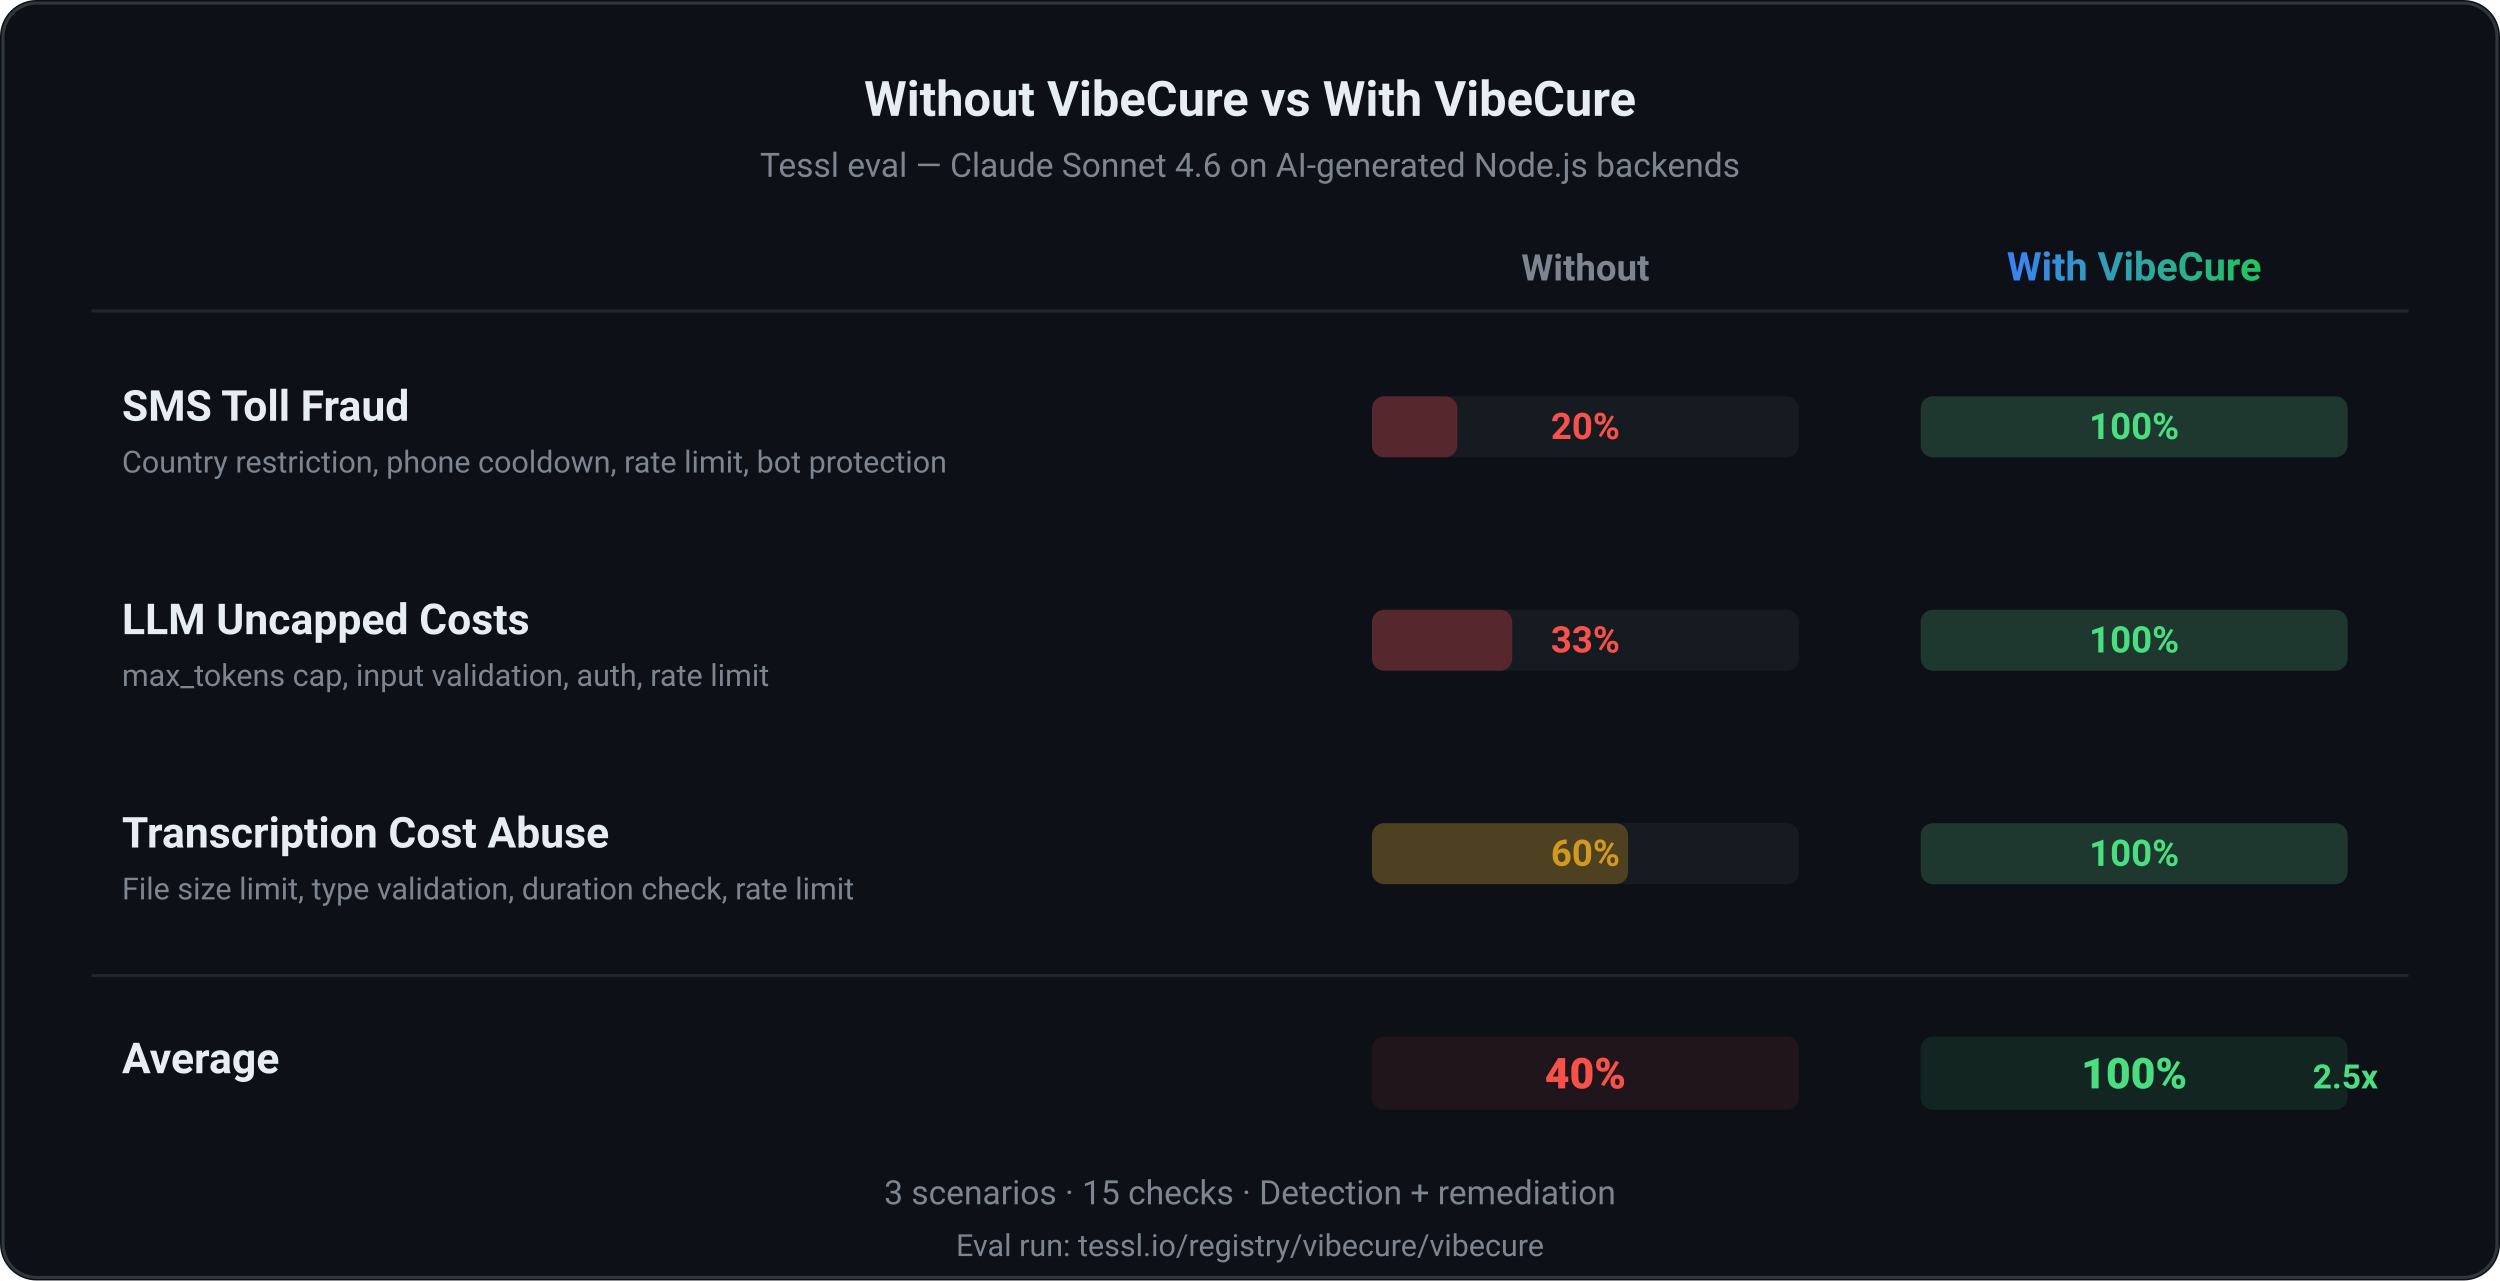
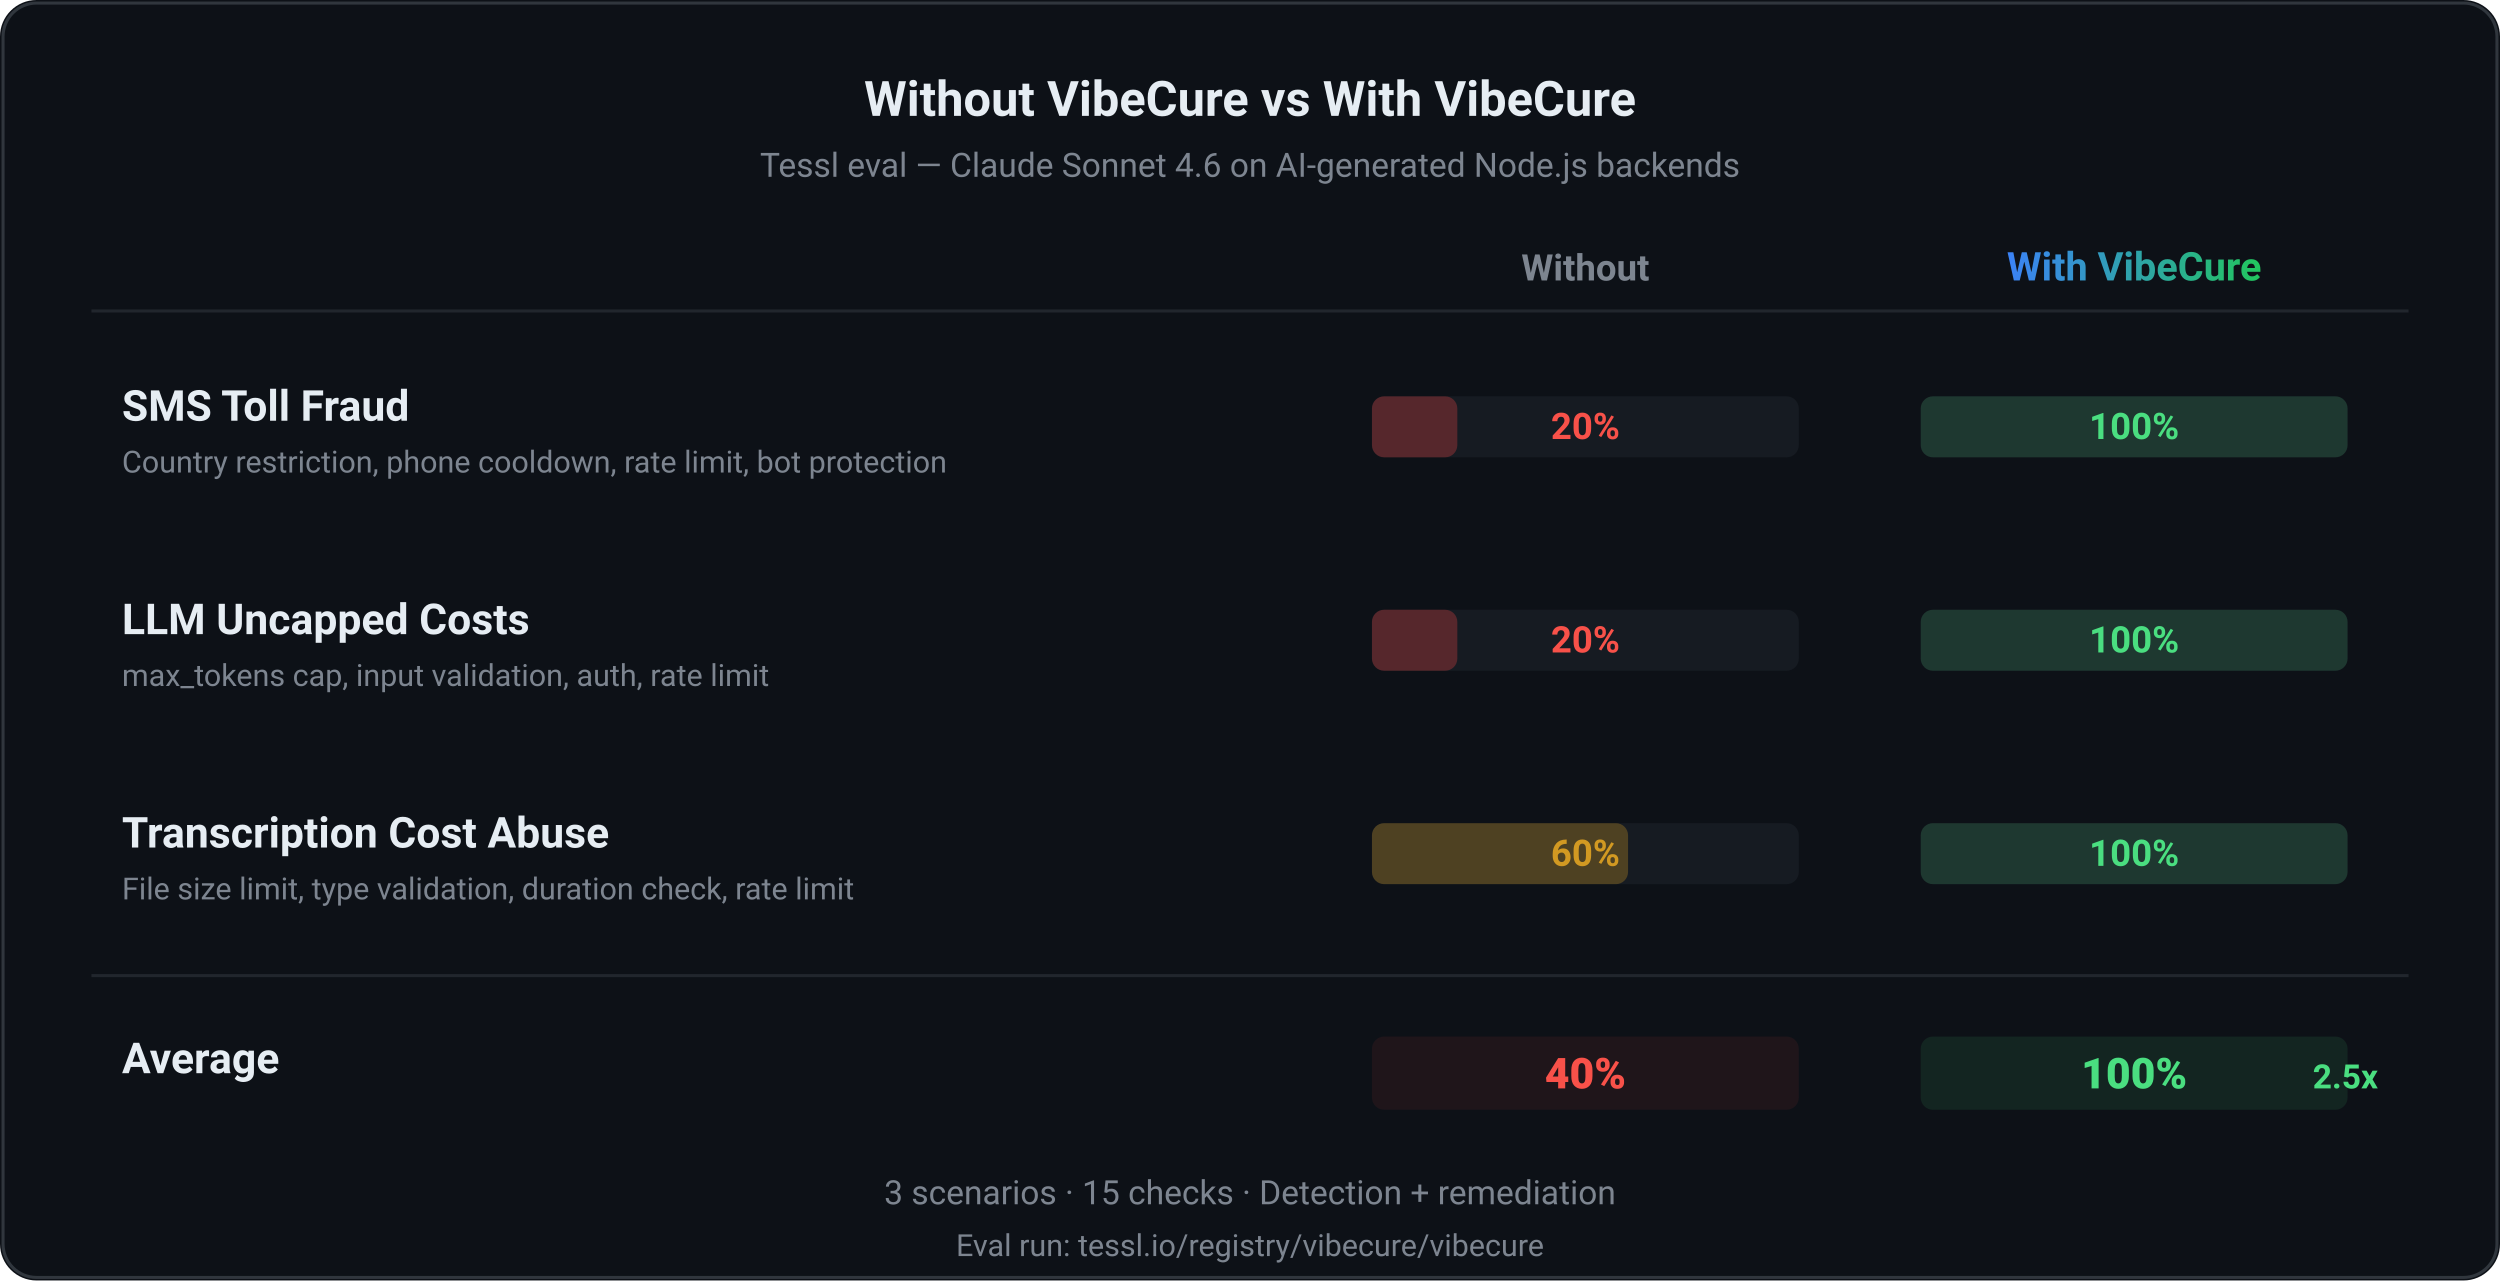
<svg xmlns="http://www.w3.org/2000/svg" viewBox="0 0 820 420" font-family="-apple-system, BlinkMacSystemFont, 'Segoe UI', Roboto, sans-serif">
  <defs>
    <linearGradient id="vc-grad" x1="0%" y1="0%" x2="100%" y2="0%">
      <stop offset="0%" stop-color="#3b82f6" />
      <stop offset="100%" stop-color="#22c55e" />
    </linearGradient>
  </defs>
  <rect width="820" height="420" rx="12" fill="#0d1117" />
  <rect x="1" y="1" width="818" height="418" rx="11" fill="none" stroke="#30363d" stroke-width="1" />
  <text x="410" y="38" text-anchor="middle" fill="#e6edf3" font-size="16" font-weight="700">Without VibeCure vs With VibeCure</text>
  <text x="410" y="58" text-anchor="middle" fill="#7d8590" font-size="11">Tessl eval — Claude Sonnet 4.6 on AI-generated Node.js backends</text>
  <text x="520" y="92" text-anchor="middle" fill="#7d8590" font-size="12" font-weight="600">Without</text>
  <text x="700" y="92" text-anchor="middle" fill="url(#vc-grad)" font-size="13" font-weight="700">With VibeCure</text>
  <line x1="30" y1="102" x2="790" y2="102" stroke="#21262d" stroke-width="1" />
  <text x="40" y="138" fill="#e6edf3" font-size="14" font-weight="600">SMS Toll Fraud</text>
  <text x="40" y="155" fill="#7d8590" font-size="10">Country restriction, phone cooldown, rate limit, bot protection</text>
  <rect x="450" y="130" width="140" height="20" rx="4" fill="#161b22" />
  <rect x="450" y="130" width="28" height="20" rx="4" fill="rgba(239,68,68,0.3)" />
  <text x="520" y="144" text-anchor="middle" fill="#f85149" font-size="12" font-weight="700">20%</text>
  <rect x="630" y="130" width="140" height="20" rx="4" fill="#161b22" />
  <rect x="630" y="130" width="140" height="20" rx="4" fill="rgba(74,222,128,0.15)" />
  <text x="700" y="144" text-anchor="middle" fill="#4ade80" font-size="12" font-weight="700">100%</text>
  <text x="40" y="208" fill="#e6edf3" font-size="14" font-weight="600">LLM Uncapped Costs</text>
  <text x="40" y="225" fill="#7d8590" font-size="10">max_tokens cap, input validation, auth, rate limit</text>
  <rect x="450" y="200" width="140" height="20" rx="4" fill="#161b22" />
-   <rect x="450" y="200" width="46" height="20" rx="4" fill="rgba(239,68,68,0.3)" />
-   <text x="520" y="214" text-anchor="middle" fill="#f85149" font-size="12" font-weight="700">33%</text>
+   <rect x="450" y="200" width="28" height="20" rx="4" fill="rgba(239,68,68,0.3)" />
+   <text x="520" y="214" text-anchor="middle" fill="#f85149" font-size="12" font-weight="700">20%</text>
  <rect x="630" y="200" width="140" height="20" rx="4" fill="#161b22" />
  <rect x="630" y="200" width="140" height="20" rx="4" fill="rgba(74,222,128,0.15)" />
  <text x="700" y="214" text-anchor="middle" fill="#4ade80" font-size="12" font-weight="700">100%</text>
  <text x="40" y="278" fill="#e6edf3" font-size="14" font-weight="600">Transcription Cost Abuse</text>
  <text x="40" y="295" fill="#7d8590" font-size="10">File size limit, type validation, duration check, rate limit</text>
  <rect x="450" y="270" width="140" height="20" rx="4" fill="#161b22" />
  <rect x="450" y="270" width="84" height="20" rx="4" fill="rgba(210,153,34,0.3)" />
  <text x="520" y="284" text-anchor="middle" fill="#d29922" font-size="12" font-weight="700">60%</text>
  <rect x="630" y="270" width="140" height="20" rx="4" fill="#161b22" />
  <rect x="630" y="270" width="140" height="20" rx="4" fill="rgba(74,222,128,0.15)" />
  <text x="700" y="284" text-anchor="middle" fill="#4ade80" font-size="12" font-weight="700">100%</text>
  <line x1="30" y1="320" x2="790" y2="320" stroke="#21262d" stroke-width="1" />
  <text x="40" y="352" fill="#e6edf3" font-size="14" font-weight="700">Average</text>
  <rect x="450" y="340" width="140" height="24" rx="4" fill="rgba(239,68,68,0.08)" />
  <text x="520" y="357" text-anchor="middle" fill="#f85149" font-size="14" font-weight="800">40%</text>
  <rect x="630" y="340" width="140" height="24" rx="4" fill="rgba(74,222,128,0.1)" />
  <text x="700" y="357" text-anchor="middle" fill="#4ade80" font-size="14" font-weight="800">100%</text>
  <text x="780" y="357" text-anchor="end" fill="#4ade80" font-size="11" font-weight="700">2.5x</text>
  <text x="410" y="395" text-anchor="middle" fill="#7d8590" font-size="11">3 scenarios · 15 checks · Detection + remediation</text>
  <text x="410" y="412" text-anchor="middle" fill="#7d8590" font-size="10">Eval run: tessl.io/registry/vibecure/vibecure</text>
</svg>
